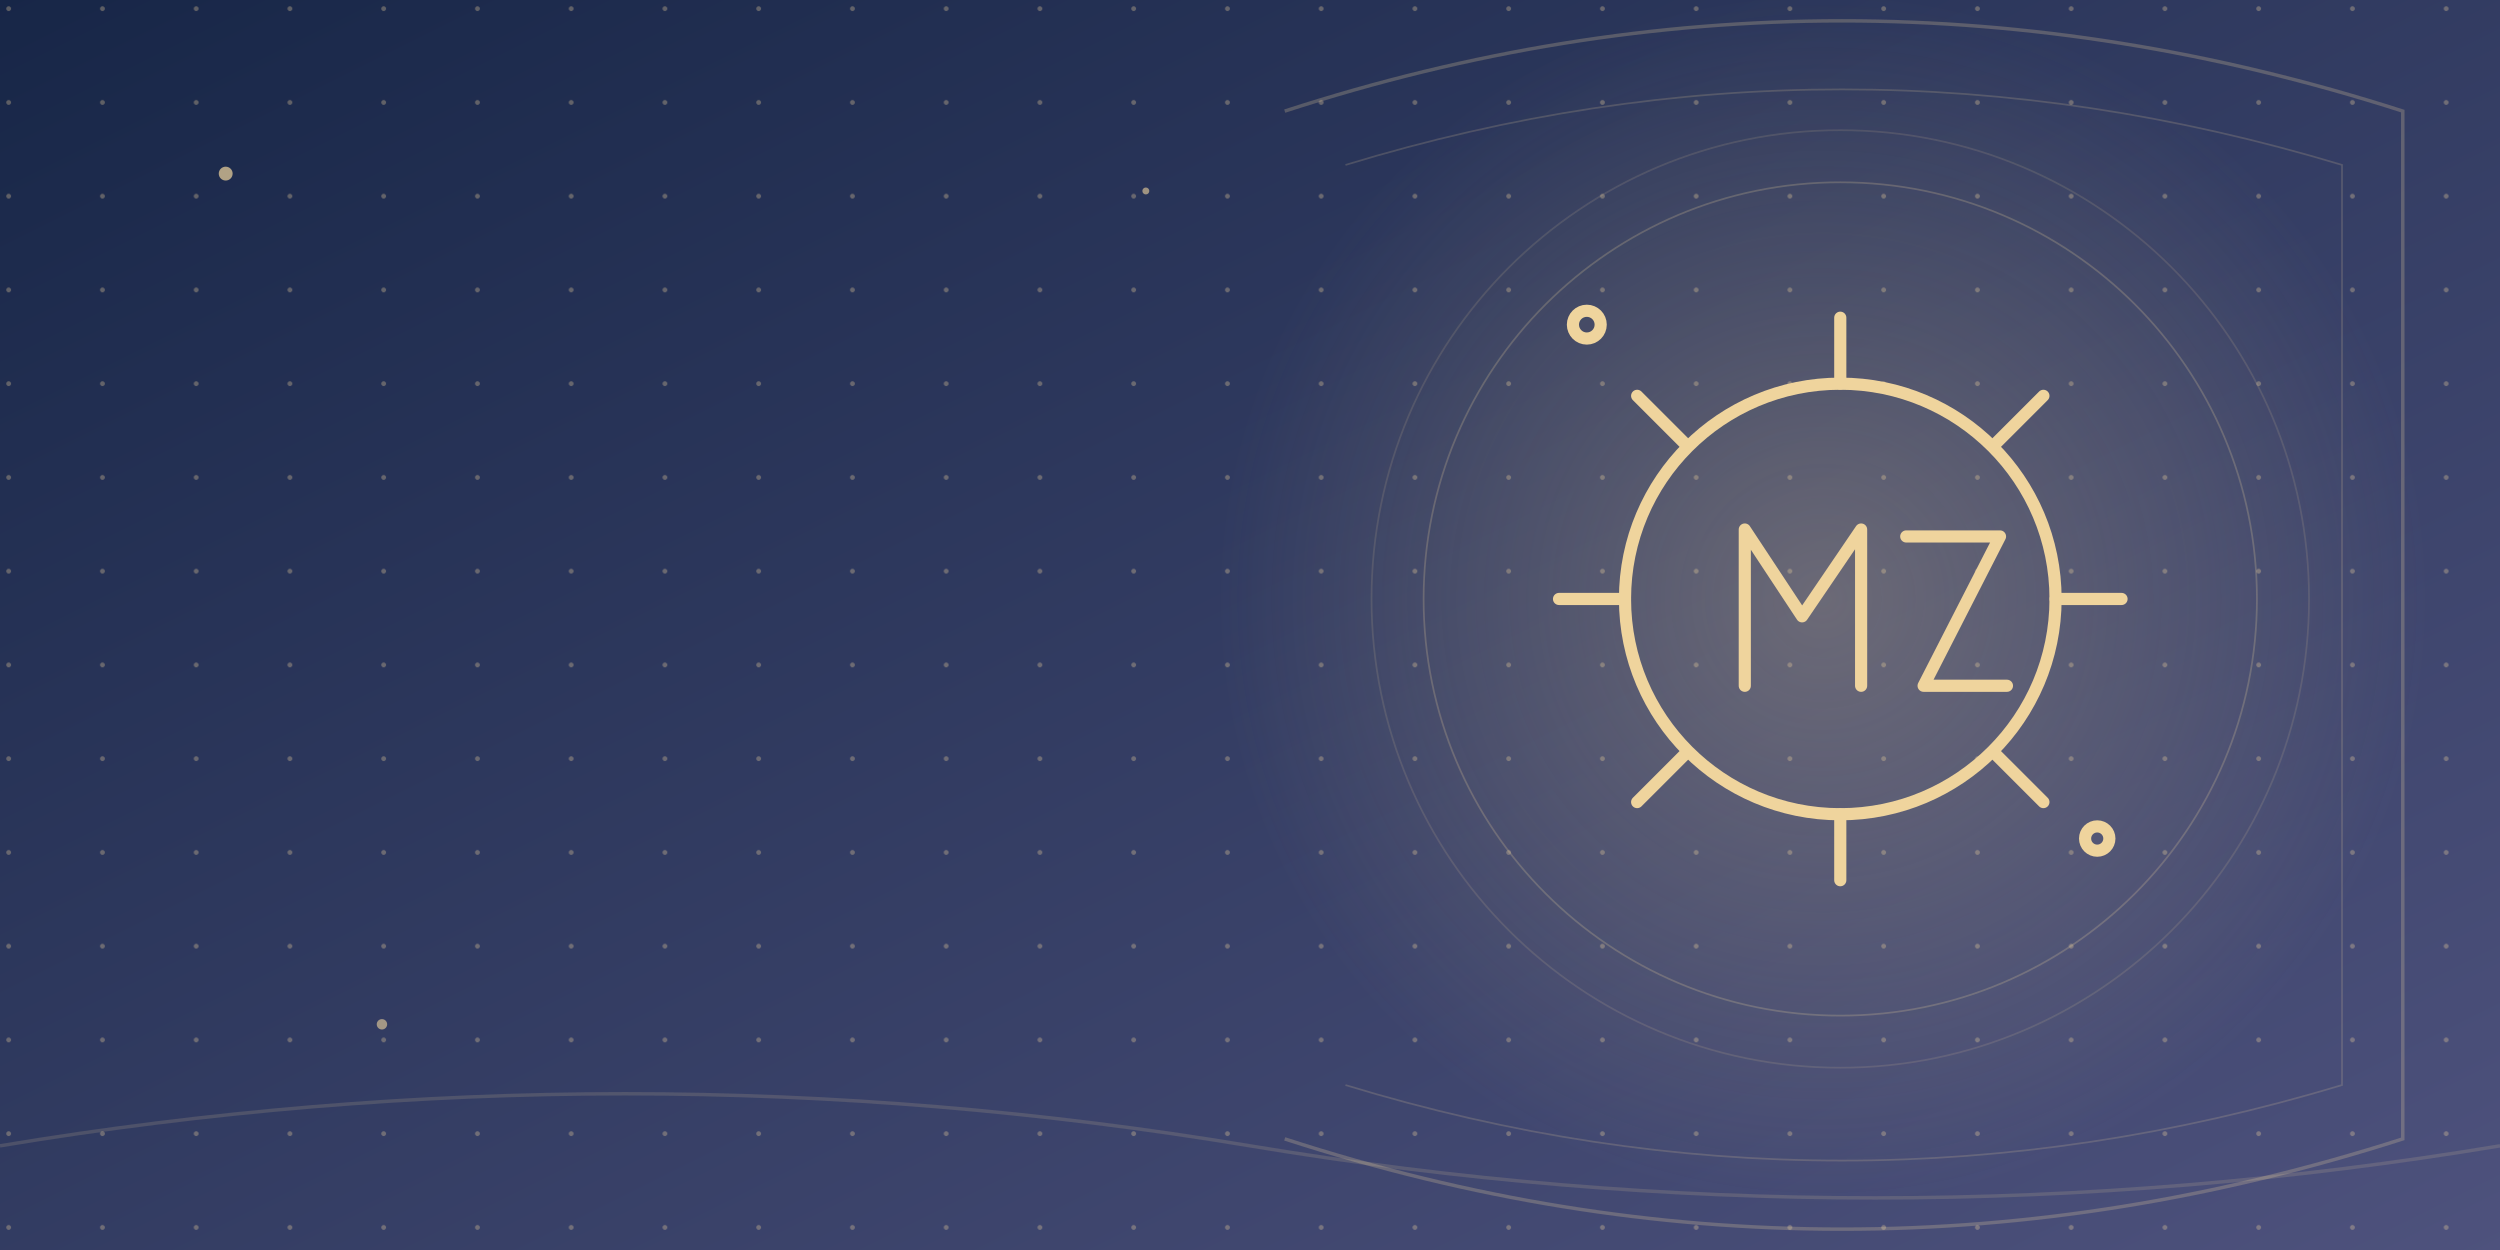
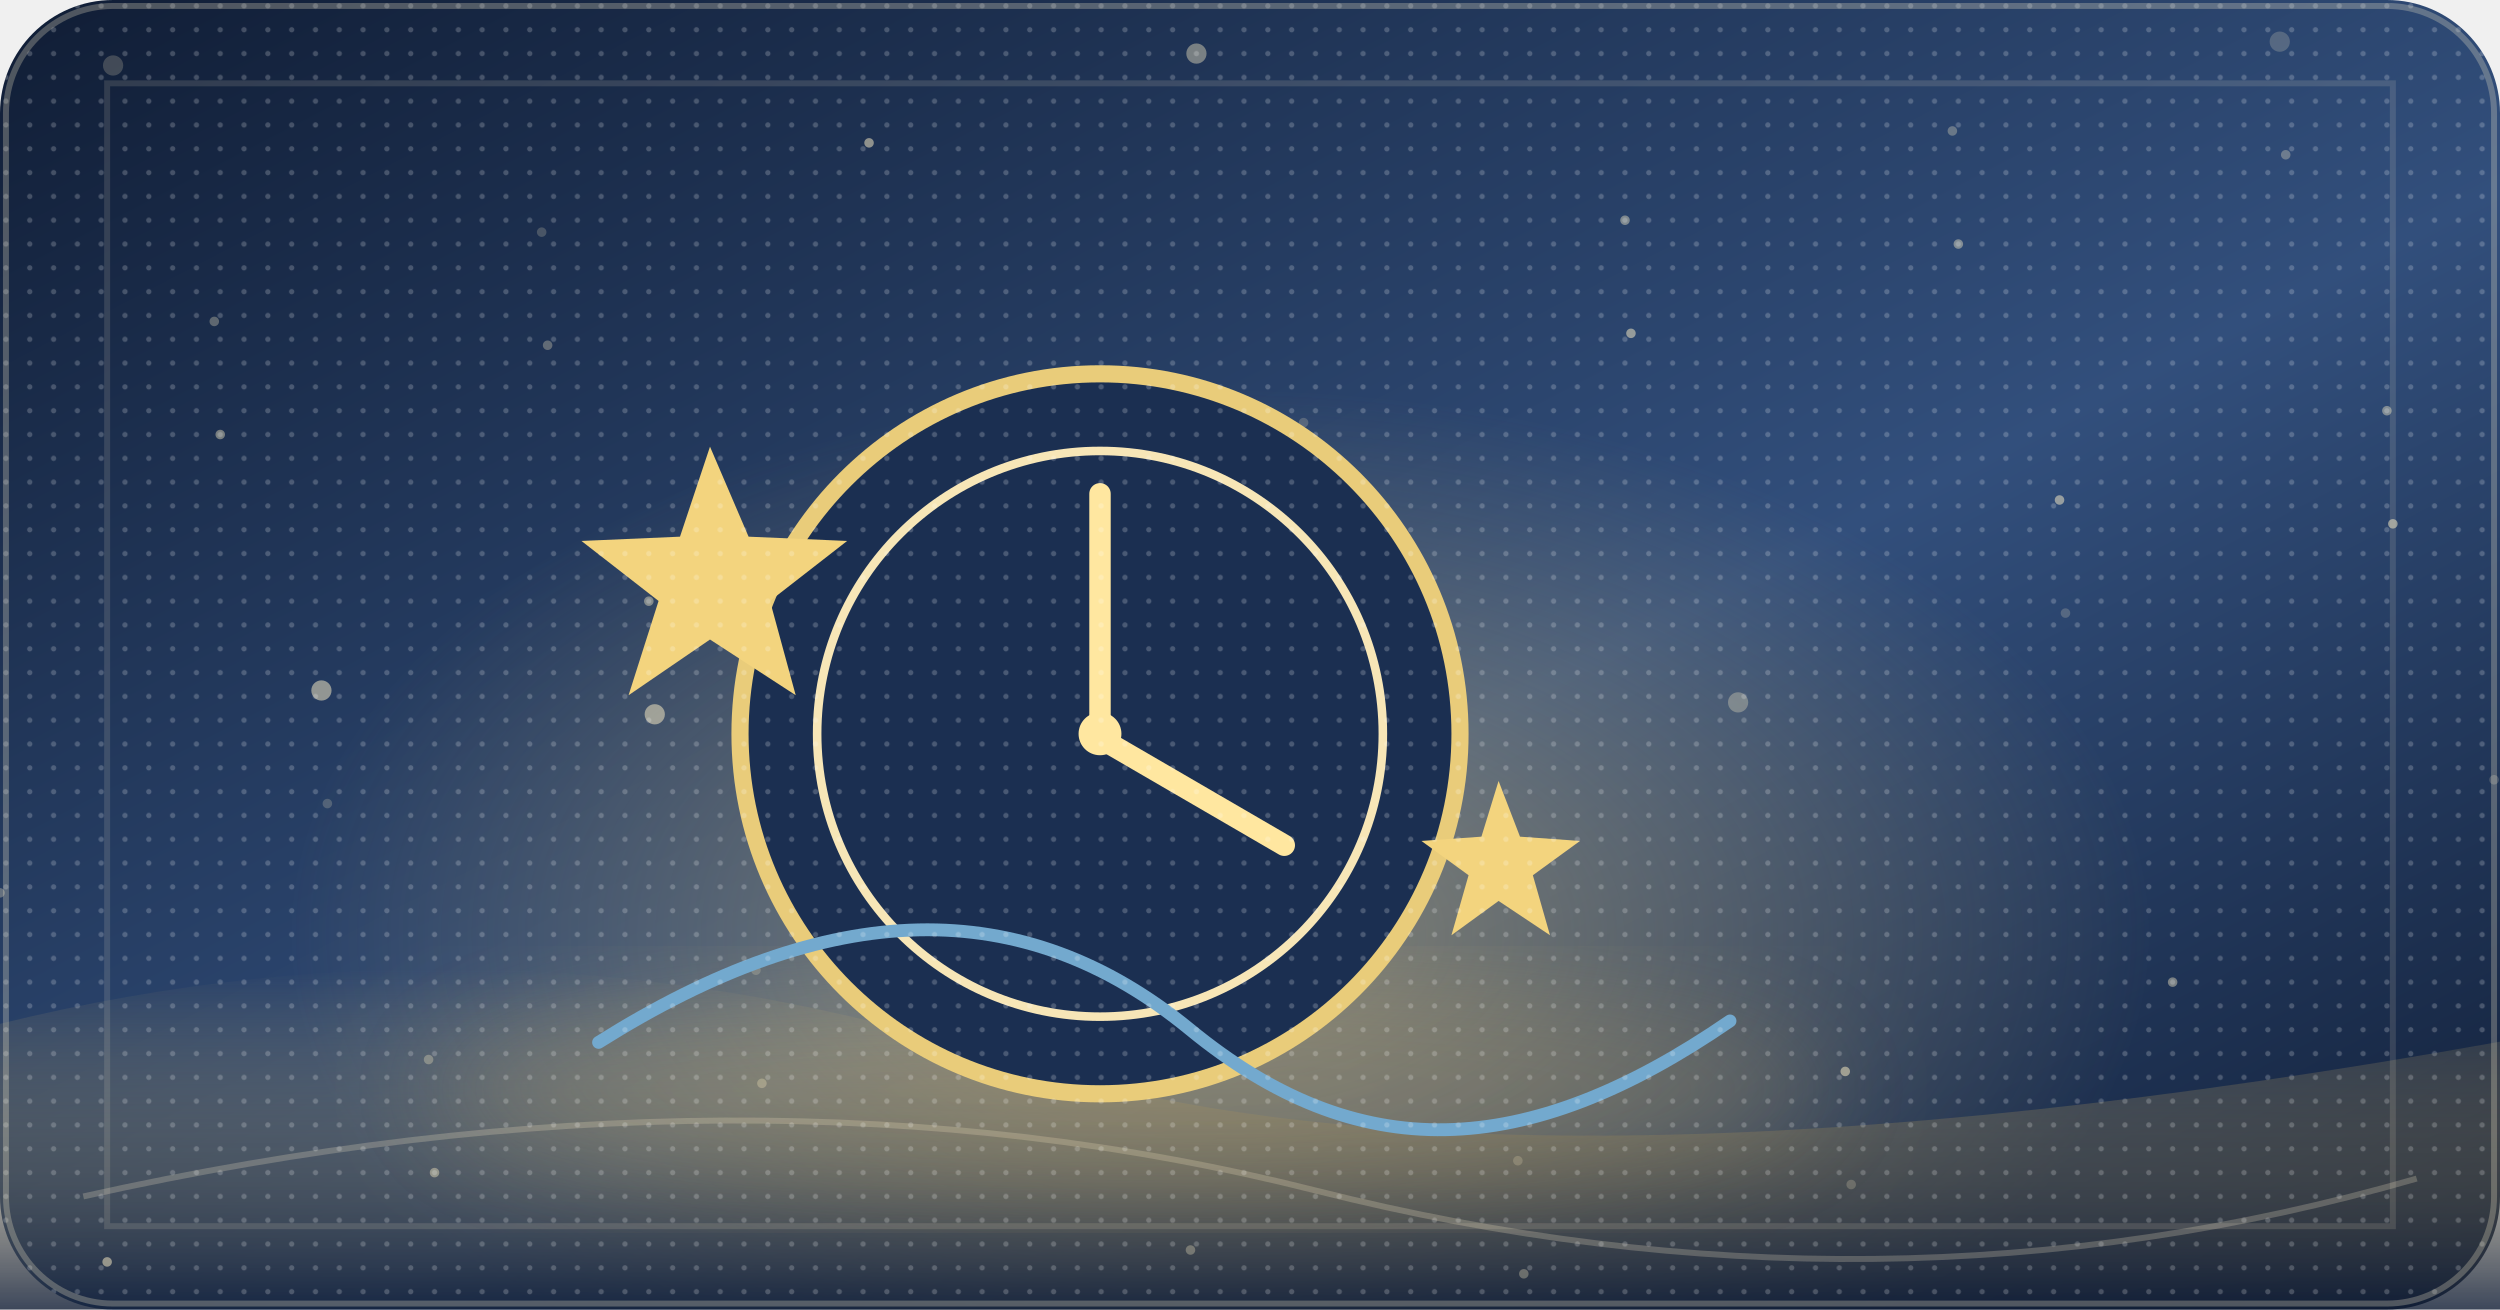
- <svg xmlns="http://www.w3.org/2000/svg" viewBox="0 0 1440 720" role="img" aria-label="New Year festival artwork">
+ <svg xmlns="http://www.w3.org/2000/svg" viewBox="0 0 420 220" role="img" aria-label="New Year festival artwork">
  <defs>
-     <linearGradient id="bg" x2="1" y2="1">
-       <stop stop-color="#172647" />
-       <stop offset="1" stop-color="#4e527d" />
+     <linearGradient id="bg" x1="0" y1="0" x2="1" y2="1">
+       <stop stop-color="#101d35" />
+       <stop offset=".57" stop-color="#324f7c" />
+       <stop offset="1" stop-color="#101d35" />
    </linearGradient>
-     <radialGradient id="glow">
-       <stop stop-color="#efd49d" stop-opacity=".28" />
-       <stop offset="1" stop-color="#efd49d" stop-opacity="0" />
+     <radialGradient id="halo">
+       <stop stop-color="#e5c477" stop-opacity=".48" />
+       <stop offset="1" stop-color="#e5c477" stop-opacity="0" />
    </radialGradient>
-     <pattern id="dots" width="54" height="54" patternUnits="userSpaceOnUse">
-       <circle cx="5" cy="5" r="1.4" fill="#efd49d" opacity=".32" />
+     <linearGradient id="ground" x1="0" y1="0" x2="0" y2="1">
+       <stop stop-color="#e5c477" stop-opacity="0" />
+       <stop offset="1" stop-color="#101d35" stop-opacity=".8" />
+     </linearGradient>
+     <filter id="glow">
+       <feGaussianBlur stdDeviation="9" />
+     </filter>
+     <pattern id="grain" width="4" height="4" patternUnits="userSpaceOnUse">
+       <circle cx="1" cy="1" r=".45" fill="#fff" opacity=".2" />
    </pattern>
  </defs>
-   <rect width="1440" height="720" fill="url(#bg)" />
-   <rect width="1440" height="720" fill="url(#dots)" />
-   <circle cx="1050" cy="345" r="350" fill="url(#glow)" />
-   <circle cx="1060" cy="345" r="240" fill="none" stroke="#efd49d" opacity=".22" />
-   <circle cx="1060" cy="345" r="270" fill="none" stroke="#efd49d" opacity=".13" />
-   <path d="M740 64 Q1060 -40 1384 64 V656 Q1060 760 740 656" fill="none" stroke="#efd49d" stroke-width="2" opacity=".24" />
-   <path d="M775 95 Q1060 8 1349 95 V625 Q1060 712 775 625" fill="none" stroke="#efd49d" opacity=".18" />
-   <g transform="translate(1060 345)" fill="none" stroke="#efd49d" stroke-width="7" stroke-linecap="round" stroke-linejoin="round">
-     <circle r="124" />
-     <path d="M0 -124 V-162 M0 124 V162 M-124 0 H-162 M124 0 H162 M-90 -90 L-117 -117 M90 -90 L117 -117 M-90 90 L-117 117 M90 90 L117 117" />
-     <path d="M-55 50 V-40 L-22 10 L12 -40 V50 M38 -36 H92 L48 50 H96" />
-     <circle cx="-146" cy="-158" r="8" />
-     <circle cx="148" cy="138" r="7" />
+   <rect width="420" height="220" rx="19" fill="url(#bg)" />
+   <ellipse cx="205" cy="157" rx="156" ry="92" fill="url(#halo)" />
+   <path d="M0 172Q85 151 169 178t251-3v45H0Z" fill="url(#ground)" />
+   <path d="M14 201Q126 176 221 200t185-2" fill="none" stroke="#fff2d2" stroke-opacity=".22" />
+   <path d="M18 14h384v192H18z" fill="none" stroke="#fff2d2" stroke-opacity=".13" rx="17" />
+   <circle cx="19" cy="11" r="1.7" fill="#fff2c8" opacity=".2" />
+   <circle cx="92" cy="58" r="0.8" fill="#fff2c8" opacity=".3" />
+   <circle cx="165" cy="105" r="0.8" fill="#fff2c8" opacity=".4" />
+   <circle cx="238" cy="152" r="0.8" fill="#fff2c8" opacity=".5" />
+   <circle cx="311" cy="199" r="0.8" fill="#fff2c8" opacity=".2" />
+   <circle cx="384" cy="26" r="0.8" fill="#fff2c8" opacity=".3" />
+   <circle cx="37" cy="73" r="0.8" fill="#fff2c8" opacity=".4" />
+   <circle cx="110" cy="120" r="1.7" fill="#fff2c8" opacity=".5" />
+   <circle cx="183" cy="167" r="0.8" fill="#fff2c8" opacity=".2" />
+   <circle cx="256" cy="214" r="0.8" fill="#fff2c8" opacity=".3" />
+   <circle cx="329" cy="41" r="0.8" fill="#fff2c8" opacity=".4" />
+   <circle cx="402" cy="88" r="0.8" fill="#fff2c8" opacity=".5" />
+   <circle cx="55" cy="135" r="0.8" fill="#fff2c8" opacity=".2" />
+   <circle cx="128" cy="182" r="0.8" fill="#fff2c8" opacity=".3" />
+   <circle cx="201" cy="9" r="1.7" fill="#fff2c8" opacity=".4" />
+   <circle cx="274" cy="56" r="0.8" fill="#fff2c8" opacity=".5" />
+   <circle cx="347" cy="103" r="0.8" fill="#fff2c8" opacity=".2" />
+   <circle cx="0" cy="150" r="0.8" fill="#fff2c8" opacity=".3" />
+   <circle cx="73" cy="197" r="0.8" fill="#fff2c8" opacity=".4" />
+   <circle cx="146" cy="24" r="0.8" fill="#fff2c8" opacity=".5" />
+   <circle cx="219" cy="71" r="0.8" fill="#fff2c8" opacity=".2" />
+   <circle cx="292" cy="118" r="1.7" fill="#fff2c8" opacity=".3" />
+   <circle cx="365" cy="165" r="0.8" fill="#fff2c8" opacity=".4" />
+   <circle cx="18" cy="212" r="0.8" fill="#fff2c8" opacity=".5" />
+   <circle cx="91" cy="39" r="0.8" fill="#fff2c8" opacity=".2" />
+   <circle cx="164" cy="86" r="0.8" fill="#fff2c8" opacity=".3" />
+   <circle cx="237" cy="133" r="0.8" fill="#fff2c8" opacity=".4" />
+   <circle cx="310" cy="180" r="0.8" fill="#fff2c8" opacity=".5" />
+   <circle cx="383" cy="7" r="1.7" fill="#fff2c8" opacity=".2" />
+   <circle cx="36" cy="54" r="0.8" fill="#fff2c8" opacity=".3" />
+   <circle cx="109" cy="101" r="0.8" fill="#fff2c8" opacity=".4" />
+   <circle cx="182" cy="148" r="0.8" fill="#fff2c8" opacity=".5" />
+   <circle cx="255" cy="195" r="0.8" fill="#fff2c8" opacity=".2" />
+   <circle cx="328" cy="22" r="0.8" fill="#fff2c8" opacity=".3" />
+   <circle cx="401" cy="69" r="0.8" fill="#fff2c8" opacity=".4" />
+   <circle cx="54" cy="116" r="1.7" fill="#fff2c8" opacity=".5" />
+   <circle cx="127" cy="163" r="0.8" fill="#fff2c8" opacity=".2" />
+   <circle cx="200" cy="210" r="0.8" fill="#fff2c8" opacity=".3" />
+   <circle cx="273" cy="37" r="0.8" fill="#fff2c8" opacity=".4" />
+   <circle cx="346" cy="84" r="0.8" fill="#fff2c8" opacity=".5" />
+   <circle cx="419" cy="131" r="0.8" fill="#fff2c8" opacity=".2" />
+   <circle cx="72" cy="178" r="0.8" fill="#fff2c8" opacity=".3" />
+   <ellipse cx="190" cy="183" rx="118" ry="20" fill="#e5c477" opacity=".18" filter="url(#glow)" />
+   <g transform="translate(48 -2) scale(.72)" stroke-linecap="round" stroke-linejoin="round">
+     <circle cx="190" cy="174" r="84" fill="#1b2f51" stroke="#e9cc7a" stroke-width="4" />
+     <circle cx="190" cy="174" r="66" fill="none" stroke="#f7e6b7" stroke-width="2" />
+     <path d="M190 118v57l43 25" fill="none" stroke="#ffe7a0" stroke-width="5" stroke-linecap="round" />
+     <circle cx="190" cy="174" r="5" fill="#ffe7a0" />
+     <path d="m99 107 9 21 23 1-18 14 6 22-20-13-19 13 7-22-18-14 23-1Zm184 78 5 13 14 1-11 8 4 14-12-8-11 8 4-14-11-8 14-1Z" fill="#f3d47e" />
+     <path d="M73 246c54-34 99-35 138-3s78 31 126-2" fill="none" stroke="#73a9ce" stroke-width="3" />
  </g>
-   <path d="M0 660 Q360 600 720 660 T1440 660" fill="none" stroke="#efd49d" opacity=".15" stroke-width="2" />
-   <circle cx="130" cy="100" r="4" fill="#efd49d" opacity=".7" />
-   <circle cx="220" cy="590" r="3" fill="#efd49d" opacity=".6" />
-   <circle cx="660" cy="110" r="2" fill="#efd49d" opacity=".6" />
+   <rect width="420" height="220" rx="19" fill="url(#grain)" />
+   <rect x="1" y="1" width="418" height="218" rx="18" fill="none" stroke="#fff2d2" stroke-opacity=".26" />
</svg>
